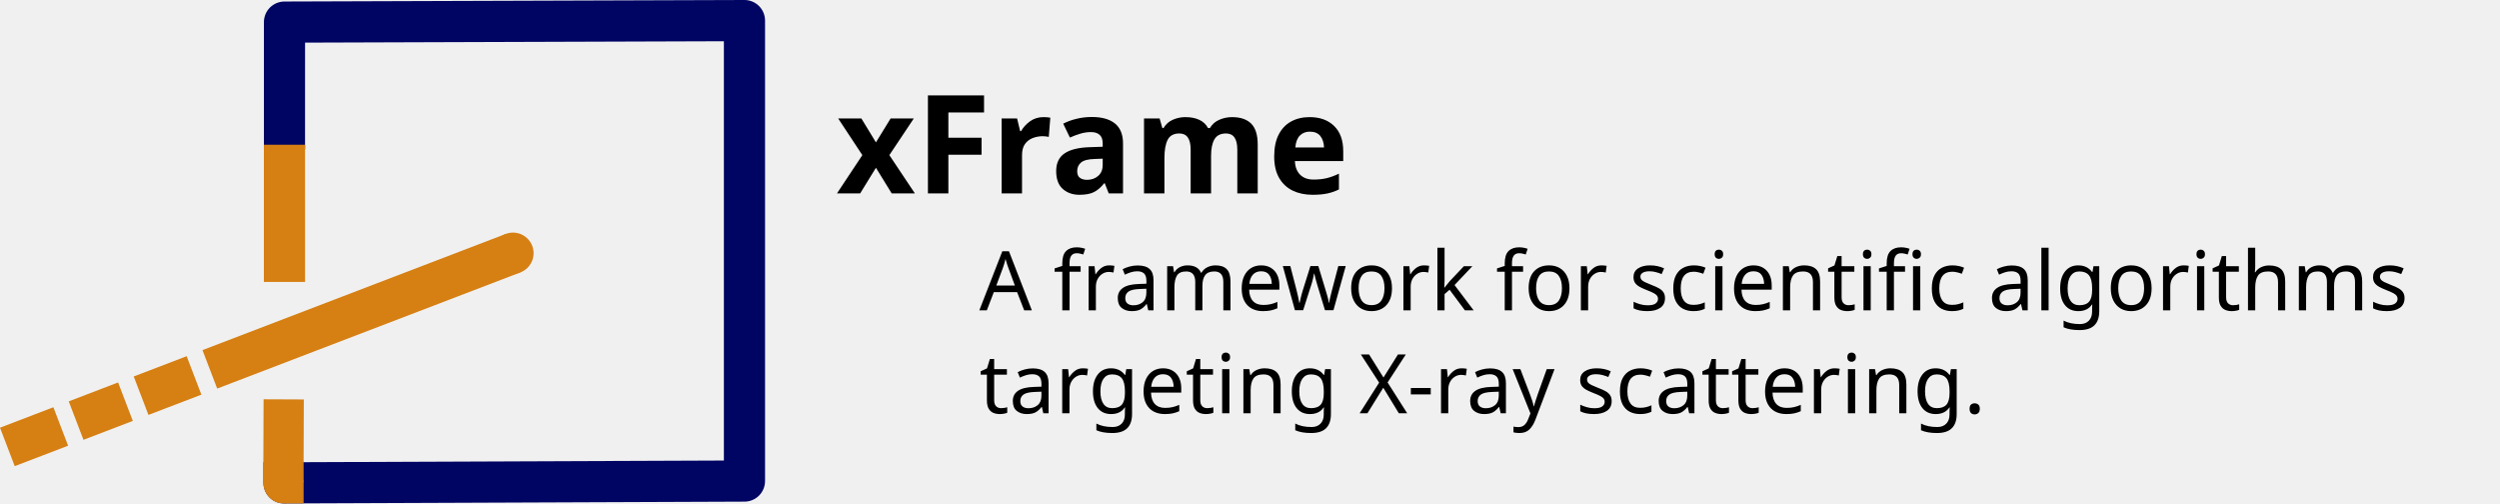
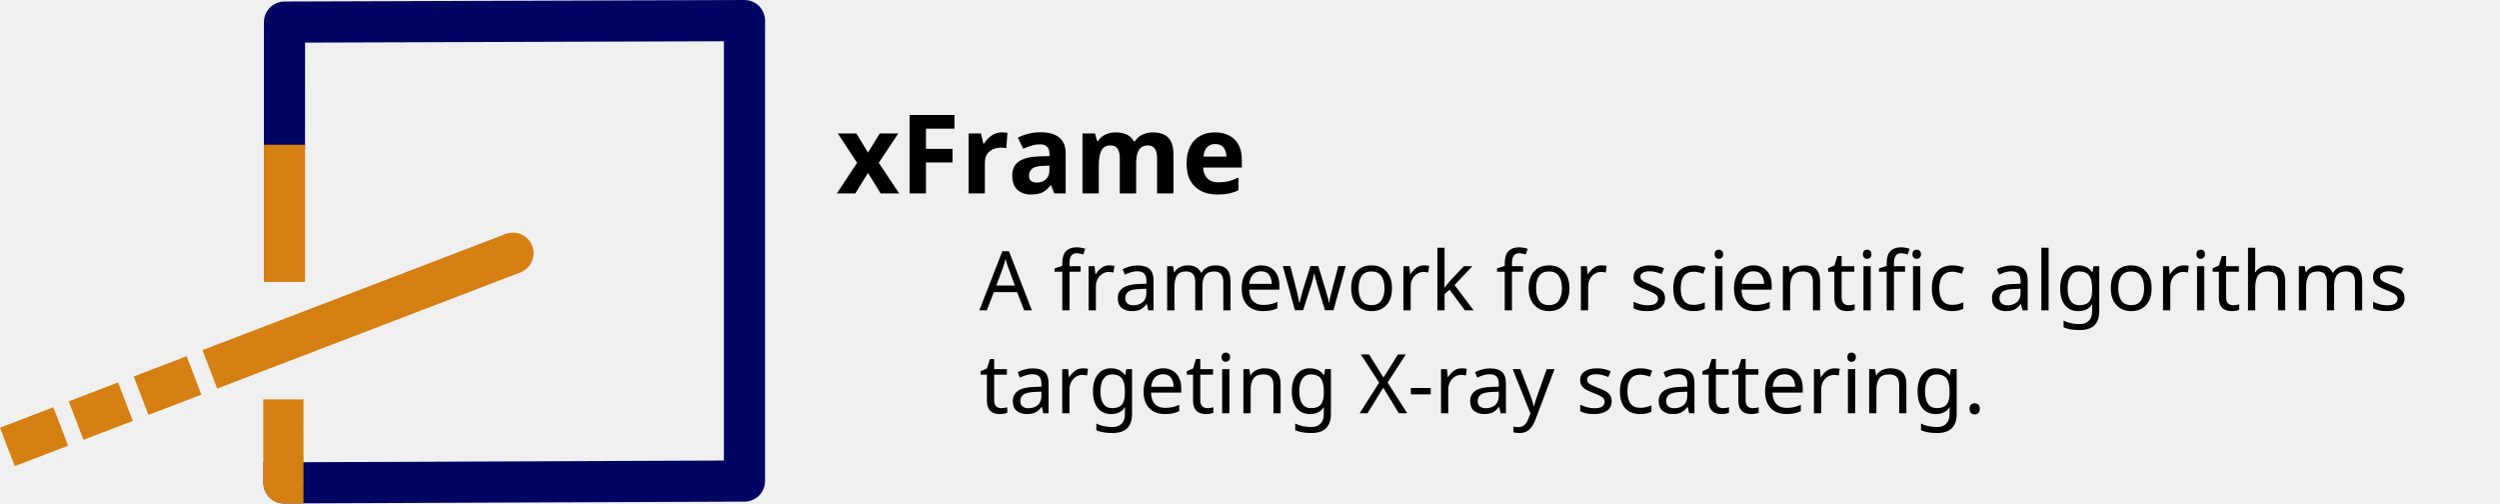
<svg xmlns="http://www.w3.org/2000/svg" xmlns:xlink="http://www.w3.org/1999/xlink" version="1.1" id="svg2" width="1214.343" height="244.541" viewBox="0 0 1214.343 244.541" xml:space="preserve">
  <defs id="defs6">
    <marker style="overflow:visible" id="marker4243" refX="0" refY="0" orient="auto" markerWidth="5.667" markerHeight="5.667" viewBox="0 0 5.667 5.667" preserveAspectRatio="xMidYMid">
      <path transform="scale(0.5)" style="fill:context-stroke;fill-rule:evenodd;stroke:context-stroke;stroke-width:1pt" d="M 5,0 C 5,2.76 2.76,5 0,5 -2.76,5 -5,2.76 -5,0 c 0,-2.76 2.3,-5 5,-5 2.76,0 5,2.24 5,5 z" id="path4241" />
    </marker>
    <marker style="overflow:visible" id="Dot" refX="0" refY="0" orient="auto" markerWidth="1" markerHeight="1" viewBox="0 0 5.667 5.667" preserveAspectRatio="xMidYMid">
      <path transform="scale(0.5)" style="fill:context-stroke;fill-rule:evenodd;stroke:context-stroke;stroke-width:1pt" d="M 5,0 C 5,2.76 2.76,5 0,5 -2.76,5 -5,2.76 -5,0 c 0,-2.76 2.3,-5 5,-5 2.76,0 5,2.24 5,5 z" id="Dot1" />
    </marker>
    <linearGradient id="linearGradient1093">
      <stop style="stop-color:#ffffff;stop-opacity:1;" offset="1" id="stop1089" />
      <stop style="stop-color:#000463;stop-opacity:0;" offset="1" id="stop1091" />
    </linearGradient>
    <linearGradient xlink:href="#linearGradient1093" id="linearGradient1095" x1="96.07" y1="77.924" x2="103.16" y2="77.924" gradientUnits="userSpaceOnUse" />
  </defs>
  <g id="g10" transform="matrix(1.333333,0,0,1.333333,757.4501,143.0242)">
    <g id="g12-3" transform="translate(-564.0303,-103.3112)">
      <g id="g14-5" style="stroke-width:22.5;stroke-dasharray:none">
        <path d="M 99.617,50.441 99.625,4.098 267.262,3.543 v 167.742 l -167.789,0.664 0.004,-7.536" style="fill:none;stroke:#000463;stroke-width:15;stroke-linecap:butt;stroke-linejoin:round;stroke-miterlimit:4;stroke-dasharray:none;stroke-opacity:1" id="path16-6" />
      </g>
      <g id="g18-2" style="stroke:url(#linearGradient1095)">
        <path d="m 99.614,98.751 0.002,-31.209 0.002,-18.771" style="fill:#d67f12;fill-opacity:1;stroke:#d67f12;stroke-width:15;stroke-linecap:butt;stroke-linejoin:round;stroke-miterlimit:4;stroke-dasharray:none;stroke-opacity:1" id="path20-9" />
      </g>
      <path d="M 99.613,88.027 99.617,50.441" style="fill:#000000;fill-opacity:0.036;fill-rule:nonzero;stroke:none;stroke-width:1;stroke-dasharray:none;marker-end:url(#marker4243)" id="path22-1" />
      <g id="g24-2" style="fill:#d67f12;fill-opacity:1;image-rendering:auto" transform="matrix(0.9988655,0,0,1.044941,0.1128891,-6.388388)">
-         <path d="m 106.602,170.482 c -3.115,0 -7.38,-0.002 -7.38,-0.002 l 0.115,-28.919" style="fill:#d67f12;fill-opacity:1;stroke:#d67f12;stroke-width:14.682;stroke-linecap:butt;stroke-linejoin:round;stroke-miterlimit:4;stroke-dasharray:none;stroke-opacity:1" id="path26-7" />
+         <path d="m 106.552,170.482 c -3.115,0 -7.329,-0.002 -7.329,-0.002 0,0 -0.004,-24.245 -0.004,-28.919" style="fill:#d67f12;fill-opacity:1;stroke:#d67f12;stroke-width:14.682;stroke-linecap:butt;stroke-linejoin:round;stroke-miterlimit:4;stroke-dasharray:none;stroke-opacity:1" id="path26-7" />
      </g>
      <g id="g28-0" style="fill:#ffffff" transform="translate(-2.641599,1.520922)">
        <path d="m 1.266,157.336 19.453,-7.448 m 5.602,-2.145 17.985,-6.889 m 5.7,-2.181 6.044,-2.313 13.243,-5.068 M 75.06,129.077 185.543,86.762" style="fill:#ffffff;stroke:#d67f12;stroke-width:15;stroke-linecap:butt;stroke-linejoin:round;stroke-miterlimit:4;stroke-dasharray:none;stroke-dashoffset:0;stroke-opacity:1;marker-end:url(#Dot)" id="path30-9" />
      </g>
      <path d="m -1.376,158.857 10.886,-4.168 m 5.899,-2.258 10.25,-3.926 m 5.543,-2.125 11.726,-4.488 M 59.174,135.67 182.901,88.283" style="fill:#ffffff;fill-opacity:0.036;fill-rule:nonzero;stroke:none;stroke-width:0.75;stroke-dasharray:none" id="path32-3" />
    </g>
    <text xml:space="preserve" style="font-style:normal;font-weight:normal;font-size:30px;line-height:1.25;font-family:sans-serif;letter-spacing:0px;word-spacing:0px;fill:#000000;fill-opacity:1;stroke:none;stroke-width:0.75" x="-263.545" y="-32.709" id="text939">
      <tspan id="tspan937" style="stroke-width:0.75" x="-263.545" y="-32.709" />
    </text>
    <text xml:space="preserve" style="font-style:normal;font-weight:normal;font-size:30px;line-height:1.25;font-family:sans-serif;letter-spacing:0px;word-spacing:0px;fill:#000000;fill-opacity:1;stroke:none;stroke-width:0.75" x="-263.309" y="-36.805" id="text943">
-       <tspan id="tspan941" style="font-style:normal;font-variant:normal;font-weight:bold;font-stretch:normal;font-size:50px;font-family:sans-serif;-inkscape-font-specification:'sans-serif, Bold';font-variant-ligatures:normal;font-variant-caps:normal;font-variant-numeric:normal;font-variant-east-asian:normal;stroke-width:0.75" x="-263.309" y="-36.805">xFrame</tspan>
+       <tspan id="tspan941" style="font-style:normal;font-variant:normal;font-weight:bold;font-stretch:normal;font-size:40px;font-family:sans-serif;-inkscape-font-specification:'sans-serif, Bold';font-variant-ligatures:normal;font-variant-caps:normal;font-variant-numeric:normal;font-variant-east-asian:normal;stroke-width:0.75" x="-263.309" y="-36.805">xFrame</tspan>
    </text>
    <text xml:space="preserve" style="font-style:normal;font-weight:normal;font-size:30px;line-height:1.25;font-family:sans-serif;letter-spacing:0px;word-spacing:0px;fill:#000000;fill-opacity:1;stroke:none;stroke-width:0.75" x="-211.173" y="5.782" id="text997">
      <tspan id="tspan995" style="stroke-width:0.75" x="-211.173" y="5.782">A framework for scientific algorithms</tspan>
      <tspan style="stroke-width:0.75" x="-211.173" y="43.282" id="tspan999">targeting X-ray scattering.</tspan>
    </text>
  </g>
</svg>
